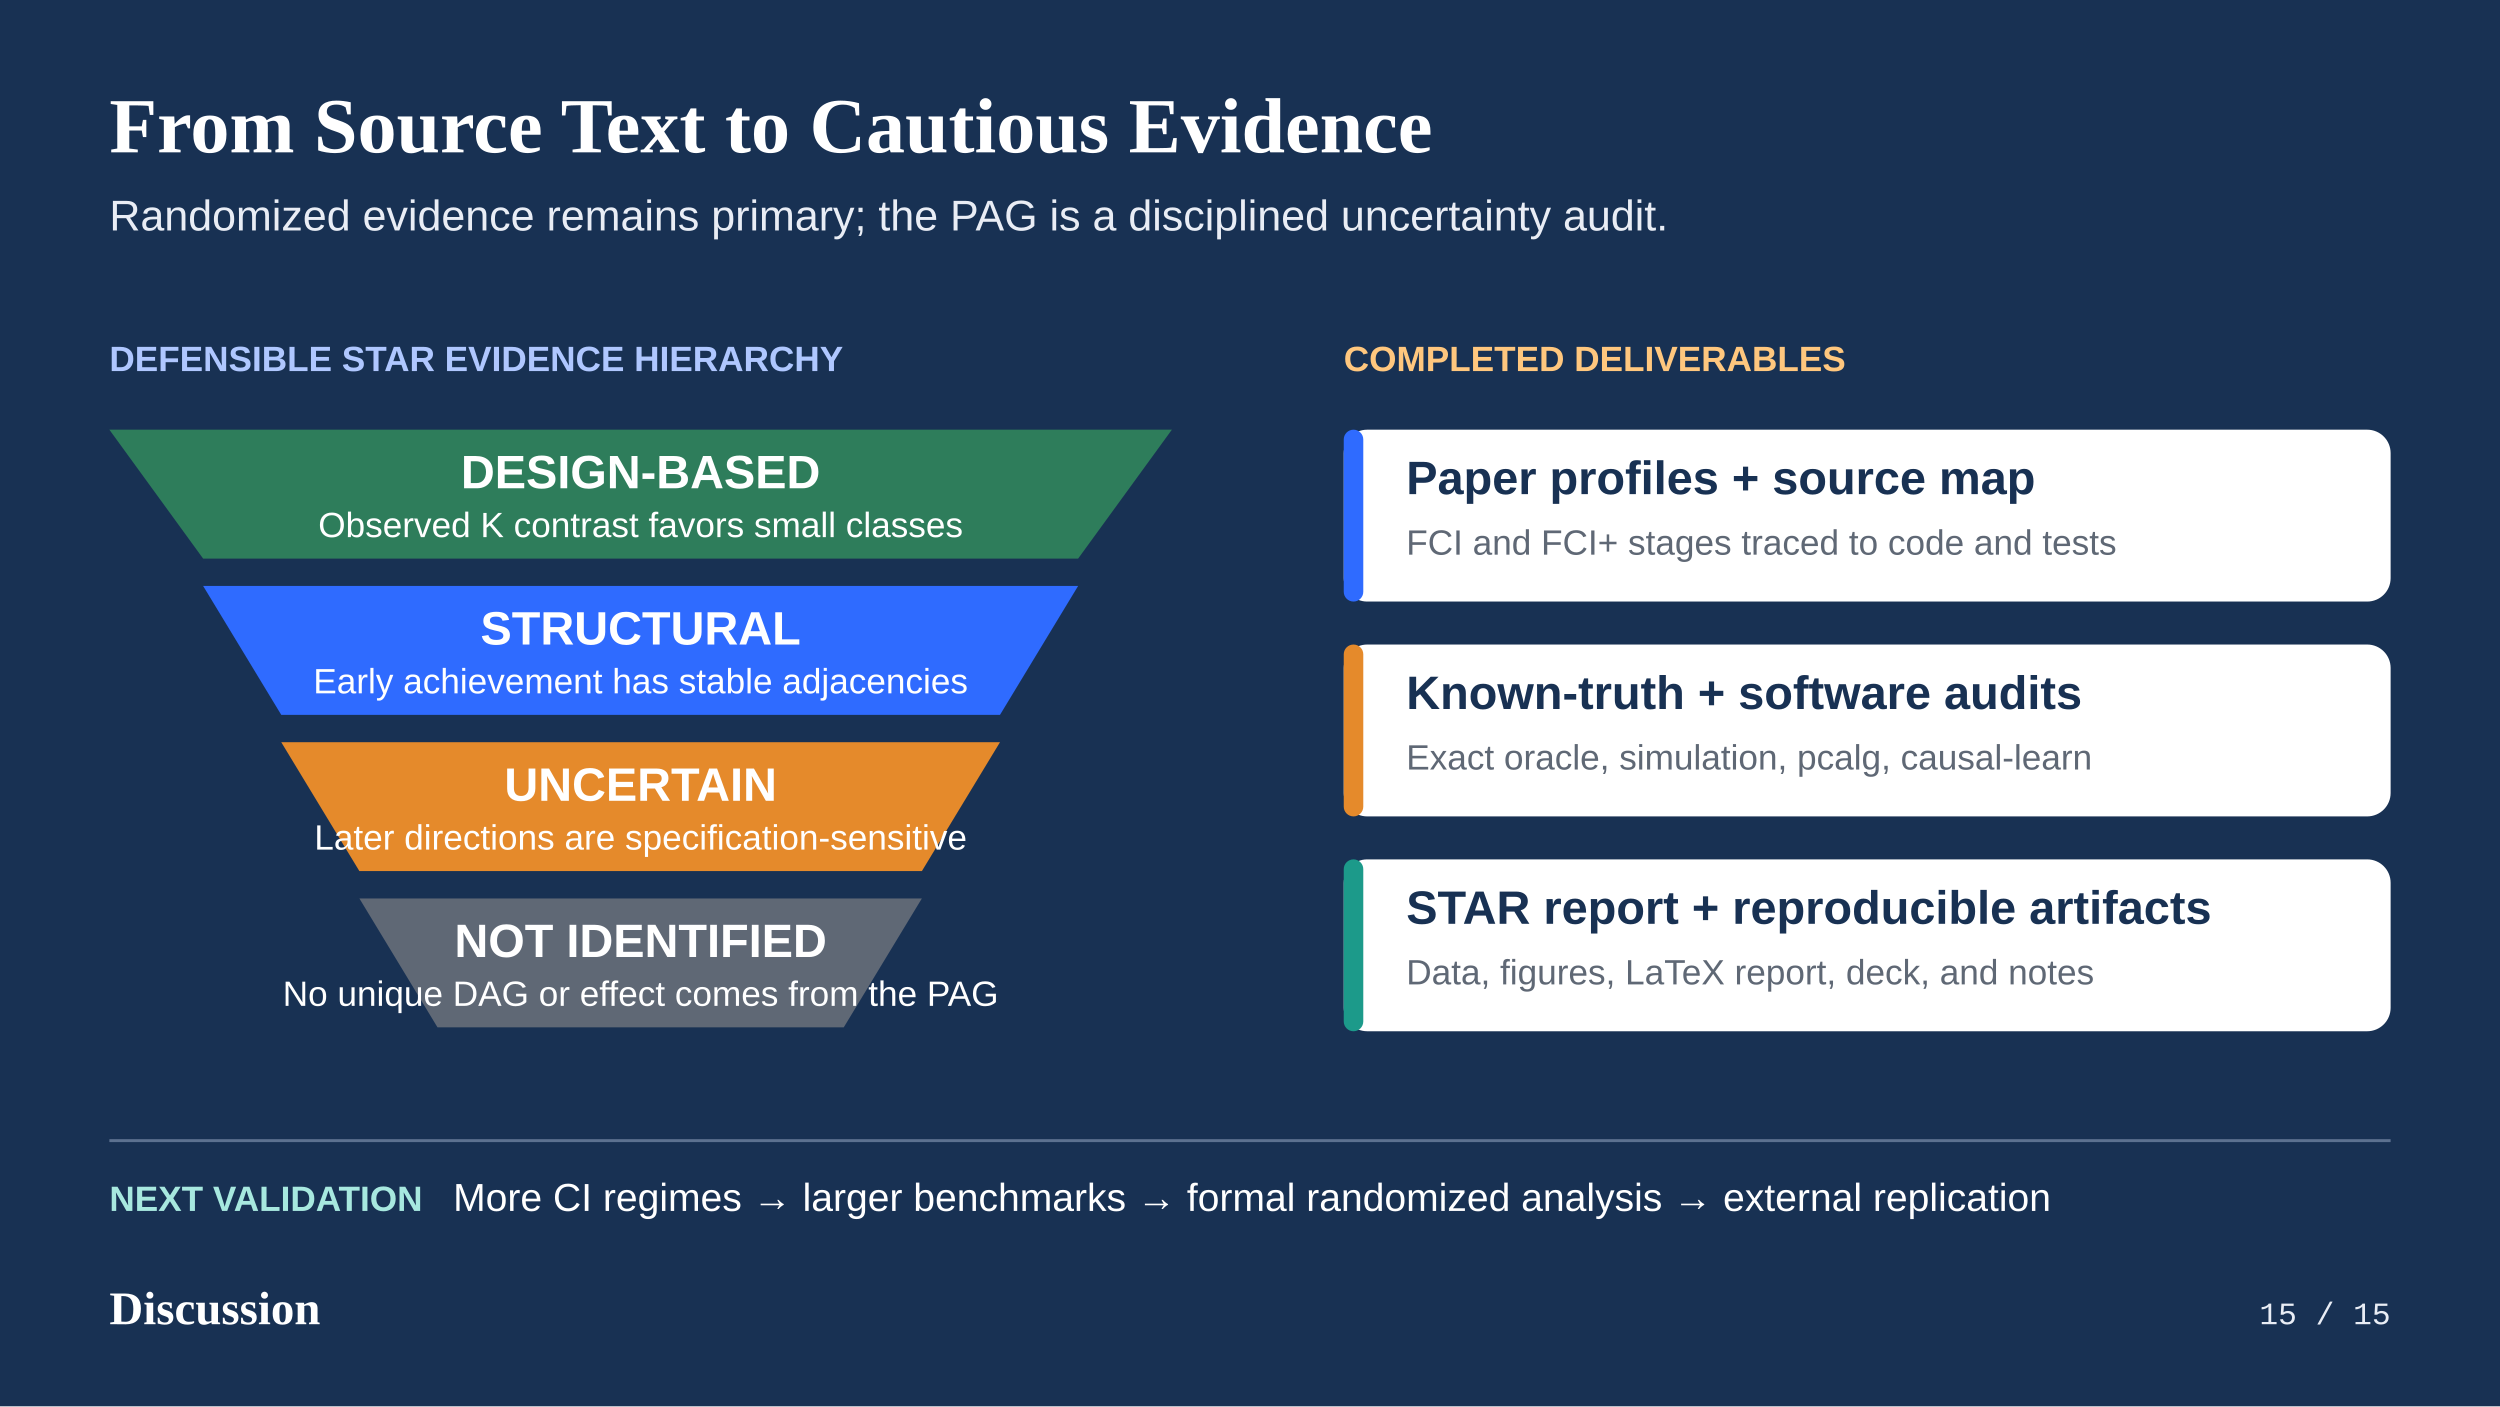
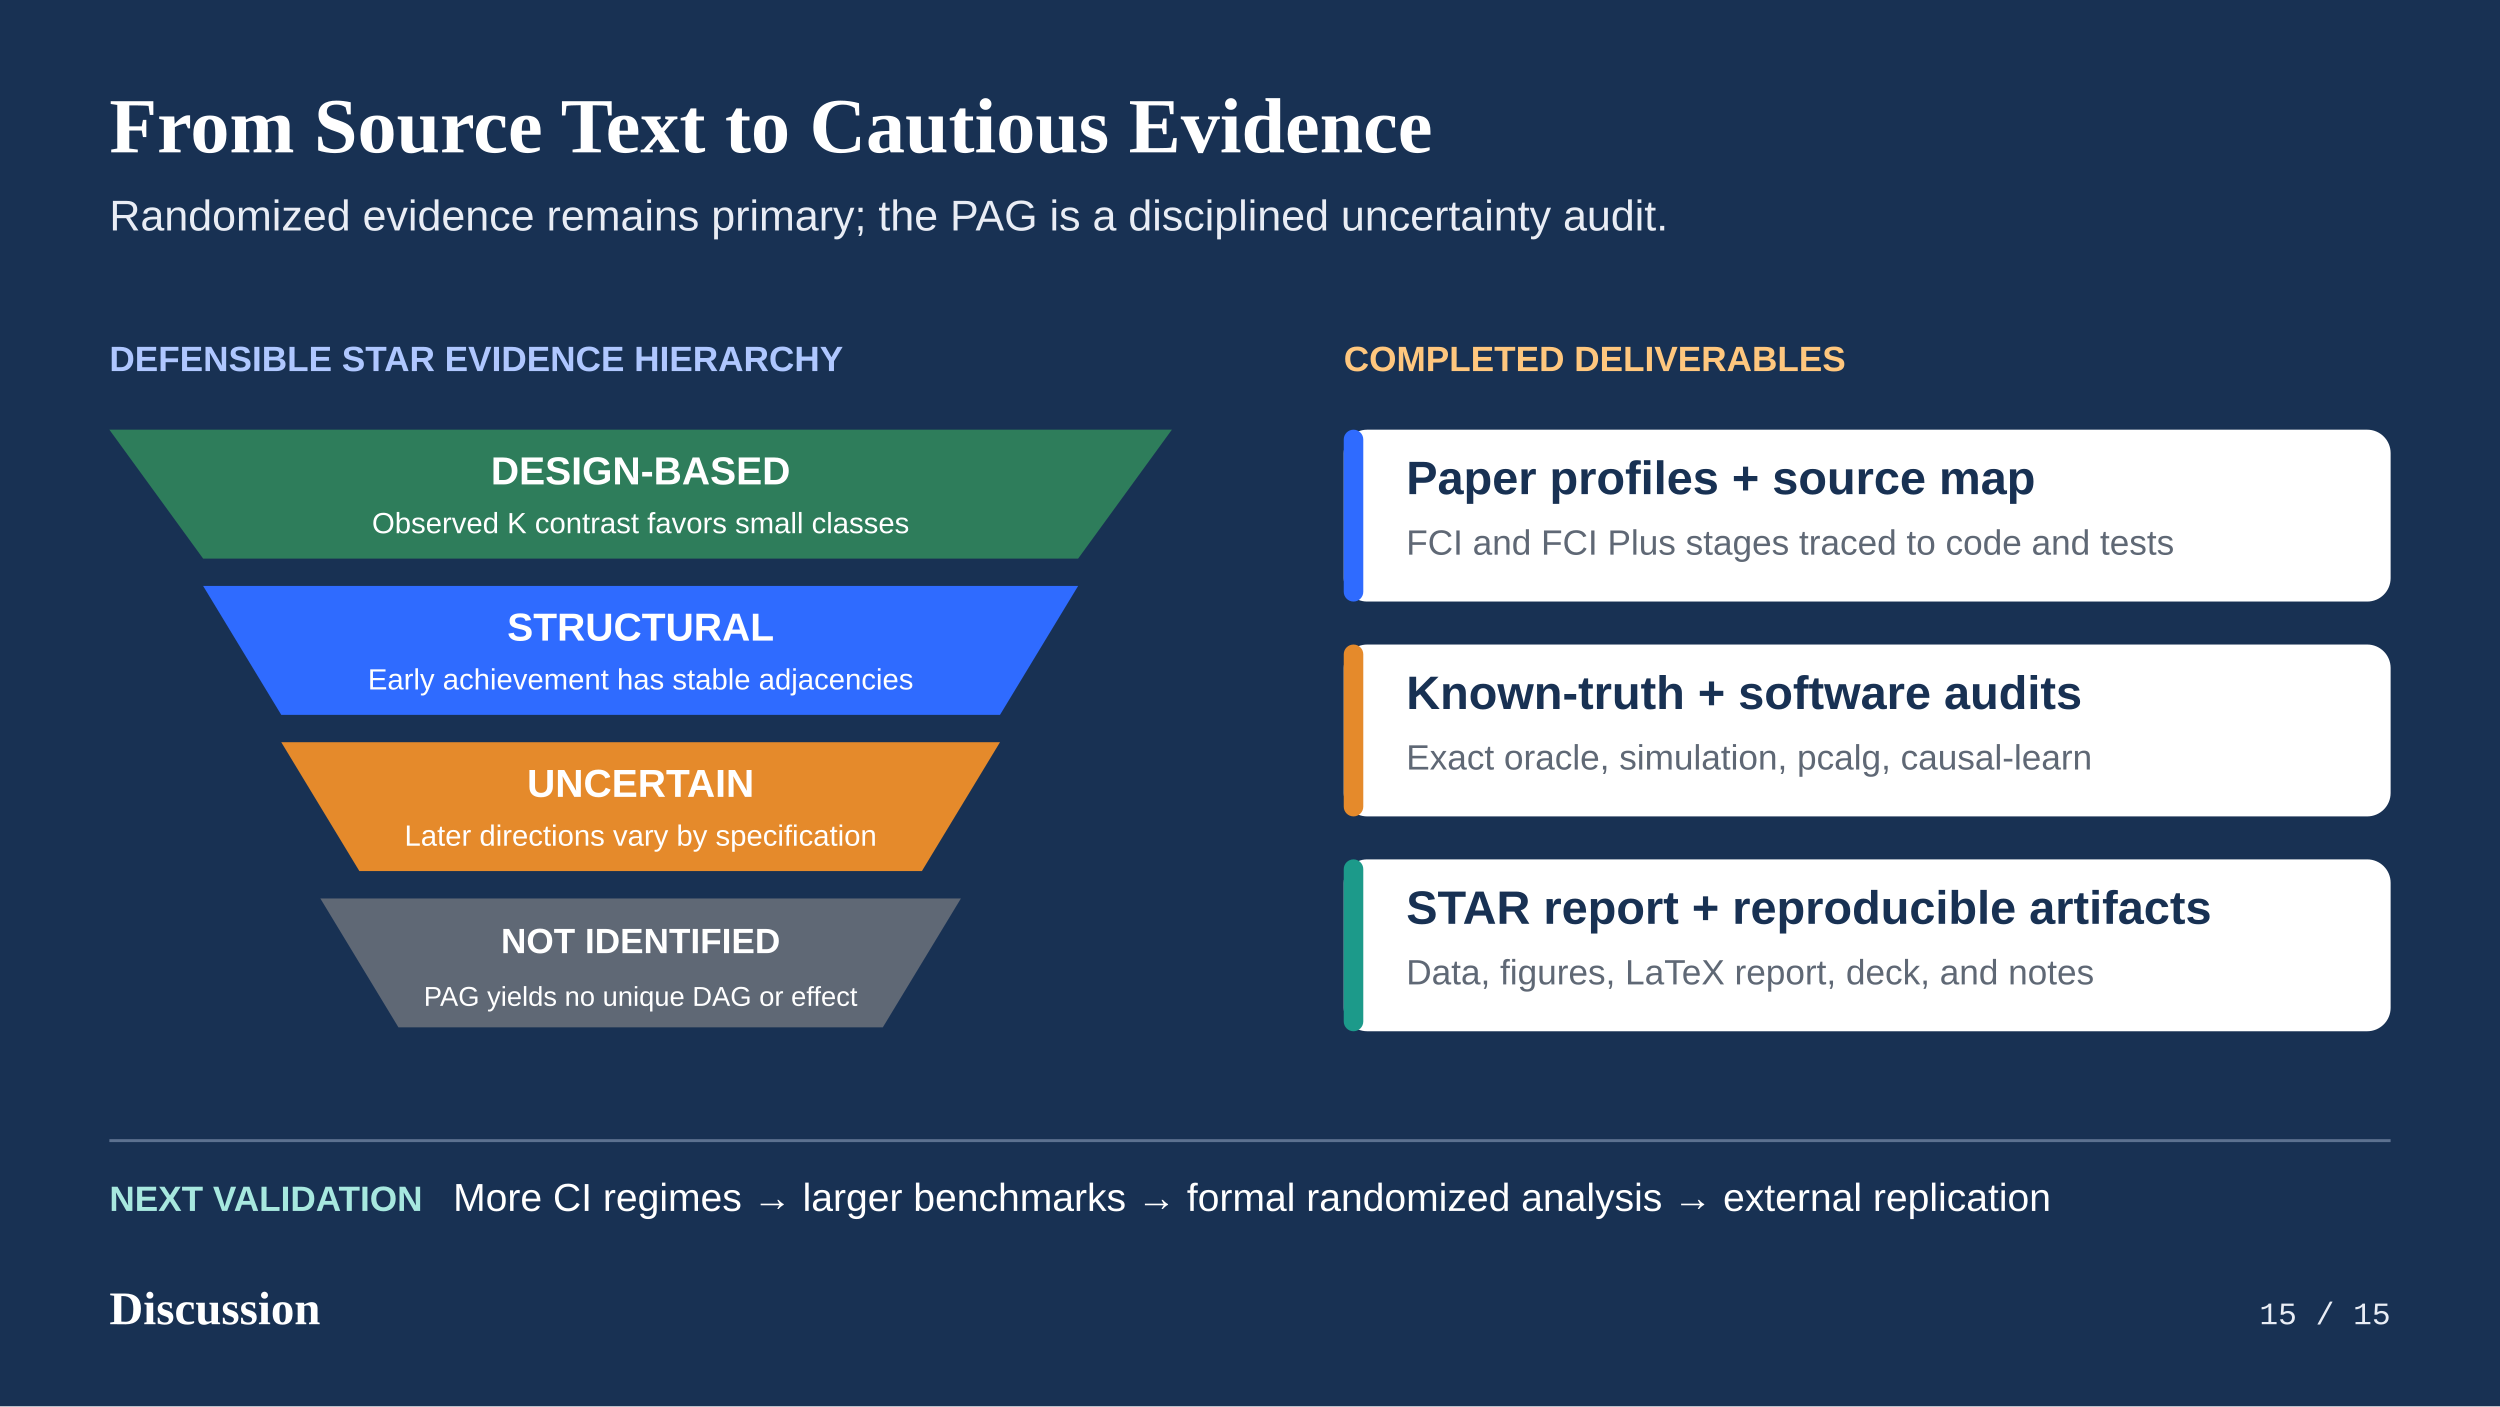
<svg xmlns="http://www.w3.org/2000/svg" viewBox="0 0 1280 720" width="1280" height="720" data-pptx-page-role="ending">
  <rect id="page-background-15" data-pptx-role="background" x="0" y="0" width="1280" height="720" fill="#183153" />
  <g id="header-15" data-pptx-bounds="56 38 1168 98">
    <text x="56" y="78" font-family="Georgia, Times New Roman, serif" font-size="40" font-weight="700" fill="#FFFFFF">From Source Text to Cautious Evidence</text>
    <text x="56" y="118" font-family="Arial, Helvetica, sans-serif" font-size="22" fill="#E9EDF5">Randomized evidence remains primary; the PAG is a disciplined uncertainty audit.</text>
  </g>
  <g id="evidence-ladder-15" data-pptx-bounds="56 166 586 390">
-     <text x="56" y="190" font-family="Arial, Helvetica, sans-serif" font-size="18" font-weight="700" fill="#AFC7FF">DEFENSIBLE STAR EVIDENCE HIERARCHY</text>
+     <text x="56" y="190" data-pptx-frame="56 167 390 30" font-family="Arial, Helvetica, sans-serif" font-size="18" font-weight="700" fill="#AFC7FF">DEFENSIBLE STAR EVIDENCE HIERARCHY</text>
    <polygon points="56,220 600,220 552,286 104,286" fill="#2E7D5B" />
-     <text x="328" y="250" text-anchor="middle" font-family="Arial, Helvetica, sans-serif" font-size="24" font-weight="700" fill="#FFFFFF">DESIGN-BASED</text>
-     <text x="328" y="275" text-anchor="middle" font-family="Arial, Helvetica, sans-serif" font-size="18" fill="#FFFFFF">Observed K contrast favors small classes</text>
+     <text x="328" y="248" data-pptx-frame="104 226 448 28" text-anchor="middle" font-family="Arial, Helvetica, sans-serif" font-size="20" font-weight="700" fill="#FFFFFF">DESIGN-BASED</text>
+     <text x="328" y="273" data-pptx-frame="110 251 436 26" text-anchor="middle" font-family="Arial, Helvetica, sans-serif" font-size="15" fill="#FFFFFF">Observed K contrast favors small classes</text>
    <polygon points="104,300 552,300 512,366 144,366" fill="#2F6BFF" />
-     <text x="328" y="330" text-anchor="middle" font-family="Arial, Helvetica, sans-serif" font-size="24" font-weight="700" fill="#FFFFFF">STRUCTURAL</text>
-     <text x="328" y="355" text-anchor="middle" font-family="Arial, Helvetica, sans-serif" font-size="18" fill="#FFFFFF">Early achievement has stable adjacencies</text>
+     <text x="328" y="328" data-pptx-frame="144 306 368 28" text-anchor="middle" font-family="Arial, Helvetica, sans-serif" font-size="20" font-weight="700" fill="#FFFFFF">STRUCTURAL</text>
+     <text x="328" y="353" data-pptx-frame="150 331 356 26" text-anchor="middle" font-family="Arial, Helvetica, sans-serif" font-size="15" fill="#FFFFFF">Early achievement has stable adjacencies</text>
    <polygon points="144,380 512,380 472,446 184,446" fill="#E58A2B" />
-     <text x="328" y="410" text-anchor="middle" font-family="Arial, Helvetica, sans-serif" font-size="24" font-weight="700" fill="#FFFFFF">UNCERTAIN</text>
-     <text x="328" y="435" text-anchor="middle" font-family="Arial, Helvetica, sans-serif" font-size="18" fill="#FFFFFF">Later directions are specification-sensitive</text>
-     <polygon points="184,460 472,460 432,526 224,526" fill="#5F6875" />
-     <text x="328" y="490" text-anchor="middle" font-family="Arial, Helvetica, sans-serif" font-size="24" font-weight="700" fill="#FFFFFF">NOT IDENTIFIED</text>
-     <text x="328" y="515" text-anchor="middle" font-family="Arial, Helvetica, sans-serif" font-size="18" fill="#FFFFFF">No unique DAG or effect comes from the PAG</text>
+     <text x="328" y="408" data-pptx-frame="184 386 288 28" text-anchor="middle" font-family="Arial, Helvetica, sans-serif" font-size="20" font-weight="700" fill="#FFFFFF">UNCERTAIN</text>
+     <text x="328" y="433" data-pptx-frame="190 411 276 26" text-anchor="middle" font-family="Arial, Helvetica, sans-serif" font-size="15" fill="#FFFFFF">Later directions vary by specification</text>
+     <polygon points="164,460 492,460 452,526 204,526" fill="#5F6875" />
+     <text x="328" y="488" data-pptx-frame="174 466 308 26" text-anchor="middle" font-family="Arial, Helvetica, sans-serif" font-size="18" font-weight="700" fill="#FFFFFF">NOT IDENTIFIED</text>
+     <text x="328" y="515" data-pptx-frame="190 493 276 28" text-anchor="middle" font-family="Arial, Helvetica, sans-serif" font-size="14" fill="#FFFFFF">PAG yields no unique DAG or effect</text>
  </g>
  <g id="deliverables-15" data-pptx-bounds="688 166 536 390">
-     <text x="688" y="190" font-family="Arial, Helvetica, sans-serif" font-size="18" font-weight="700" fill="#FFC77E">COMPLETED DELIVERABLES</text>
+     <text x="688" y="190" data-pptx-frame="688 167 300 30" font-family="Arial, Helvetica, sans-serif" font-size="18" font-weight="700" fill="#FFC77E">COMPLETED DELIVERABLES</text>
    <rect x="688" y="220" width="536" height="88" rx="12" fill="#FFFFFF" />
    <rect x="688" y="220" width="10" height="88" rx="5" fill="#2F6BFF" />
-     <text x="720" y="253" font-family="Arial, Helvetica, sans-serif" font-size="24" font-weight="700" fill="#183153">Paper profiles + source map</text>
-     <text x="720" y="284" font-family="Arial, Helvetica, sans-serif" font-size="18" fill="#5F6875">FCI and FCI+ stages traced to code and tests</text>
+     <text x="720" y="253" data-pptx-frame="720 229 470 32" font-family="Arial, Helvetica, sans-serif" font-size="24" font-weight="700" fill="#183153">Paper profiles + source map</text>
+     <text x="720" y="284" data-pptx-frame="720 263 470 28" font-family="Arial, Helvetica, sans-serif" font-size="18" fill="#5F6875">FCI and FCI Plus stages traced to code and tests</text>
    <rect x="688" y="330" width="536" height="88" rx="12" fill="#FFFFFF" />
    <rect x="688" y="330" width="10" height="88" rx="5" fill="#E58A2B" />
-     <text x="720" y="363" font-family="Arial, Helvetica, sans-serif" font-size="24" font-weight="700" fill="#183153">Known-truth + software audits</text>
-     <text x="720" y="394" font-family="Arial, Helvetica, sans-serif" font-size="18" fill="#5F6875">Exact oracle, simulation, pcalg, causal-learn</text>
+     <text x="720" y="363" data-pptx-frame="720 339 470 32" font-family="Arial, Helvetica, sans-serif" font-size="24" font-weight="700" fill="#183153">Known-truth + software audits</text>
+     <text x="720" y="394" data-pptx-frame="720 373 470 28" font-family="Arial, Helvetica, sans-serif" font-size="18" fill="#5F6875">Exact oracle, simulation, pcalg, causal-learn</text>
    <rect x="688" y="440" width="536" height="88" rx="12" fill="#FFFFFF" />
    <rect x="688" y="440" width="10" height="88" rx="5" fill="#1C9A8A" />
-     <text x="720" y="473" font-family="Arial, Helvetica, sans-serif" font-size="24" font-weight="700" fill="#183153">STAR report + reproducible artifacts</text>
-     <text x="720" y="504" font-family="Arial, Helvetica, sans-serif" font-size="18" fill="#5F6875">Data, figures, LaTeX report, deck, and notes</text>
+     <text x="720" y="473" data-pptx-frame="720 449 470 32" font-family="Arial, Helvetica, sans-serif" font-size="24" font-weight="700" fill="#183153">STAR report + reproducible artifacts</text>
+     <text x="720" y="504" data-pptx-frame="720 483 470 28" font-family="Arial, Helvetica, sans-serif" font-size="18" fill="#5F6875">Data, figures, LaTeX report, deck, and notes</text>
  </g>
  <g id="next-steps-15" data-pptx-bounds="56 584 1168 58">
    <line x1="56" y1="584" x2="1224" y2="584" stroke="#5C7190" stroke-width="1.5" />
-     <text x="56" y="620" font-family="Arial, Helvetica, sans-serif" font-size="18" font-weight="700" fill="#A7E8DF">NEXT VALIDATION</text>
-     <text x="232" y="620" font-family="Arial, Helvetica, sans-serif" font-size="20" fill="#FFFFFF">More CI regimes  →  larger benchmarks  →  formal randomized analysis  →  external replication</text>
+     <text x="56" y="620" data-pptx-frame="56 596 160 30" font-family="Arial, Helvetica, sans-serif" font-size="18" font-weight="700" fill="#A7E8DF">NEXT VALIDATION</text>
+     <text x="232" y="620" data-pptx-frame="232 594 970 34" font-family="Arial, Helvetica, sans-serif" font-size="20" fill="#FFFFFF">More CI regimes  →  larger benchmarks  →  formal randomized analysis  →  external replication</text>
  </g>
  <g id="footer-15" data-pptx-bounds="56 656 1168 32">
    <text x="56" y="678" font-family="Georgia, Times New Roman, serif" font-size="24" font-weight="700" fill="#FFFFFF">Discussion</text>
    <text x="1224" y="678" text-anchor="end" font-family="Consolas, Courier New, monospace" font-size="16" fill="#E9EDF5">15 / 15</text>
  </g>
</svg>
